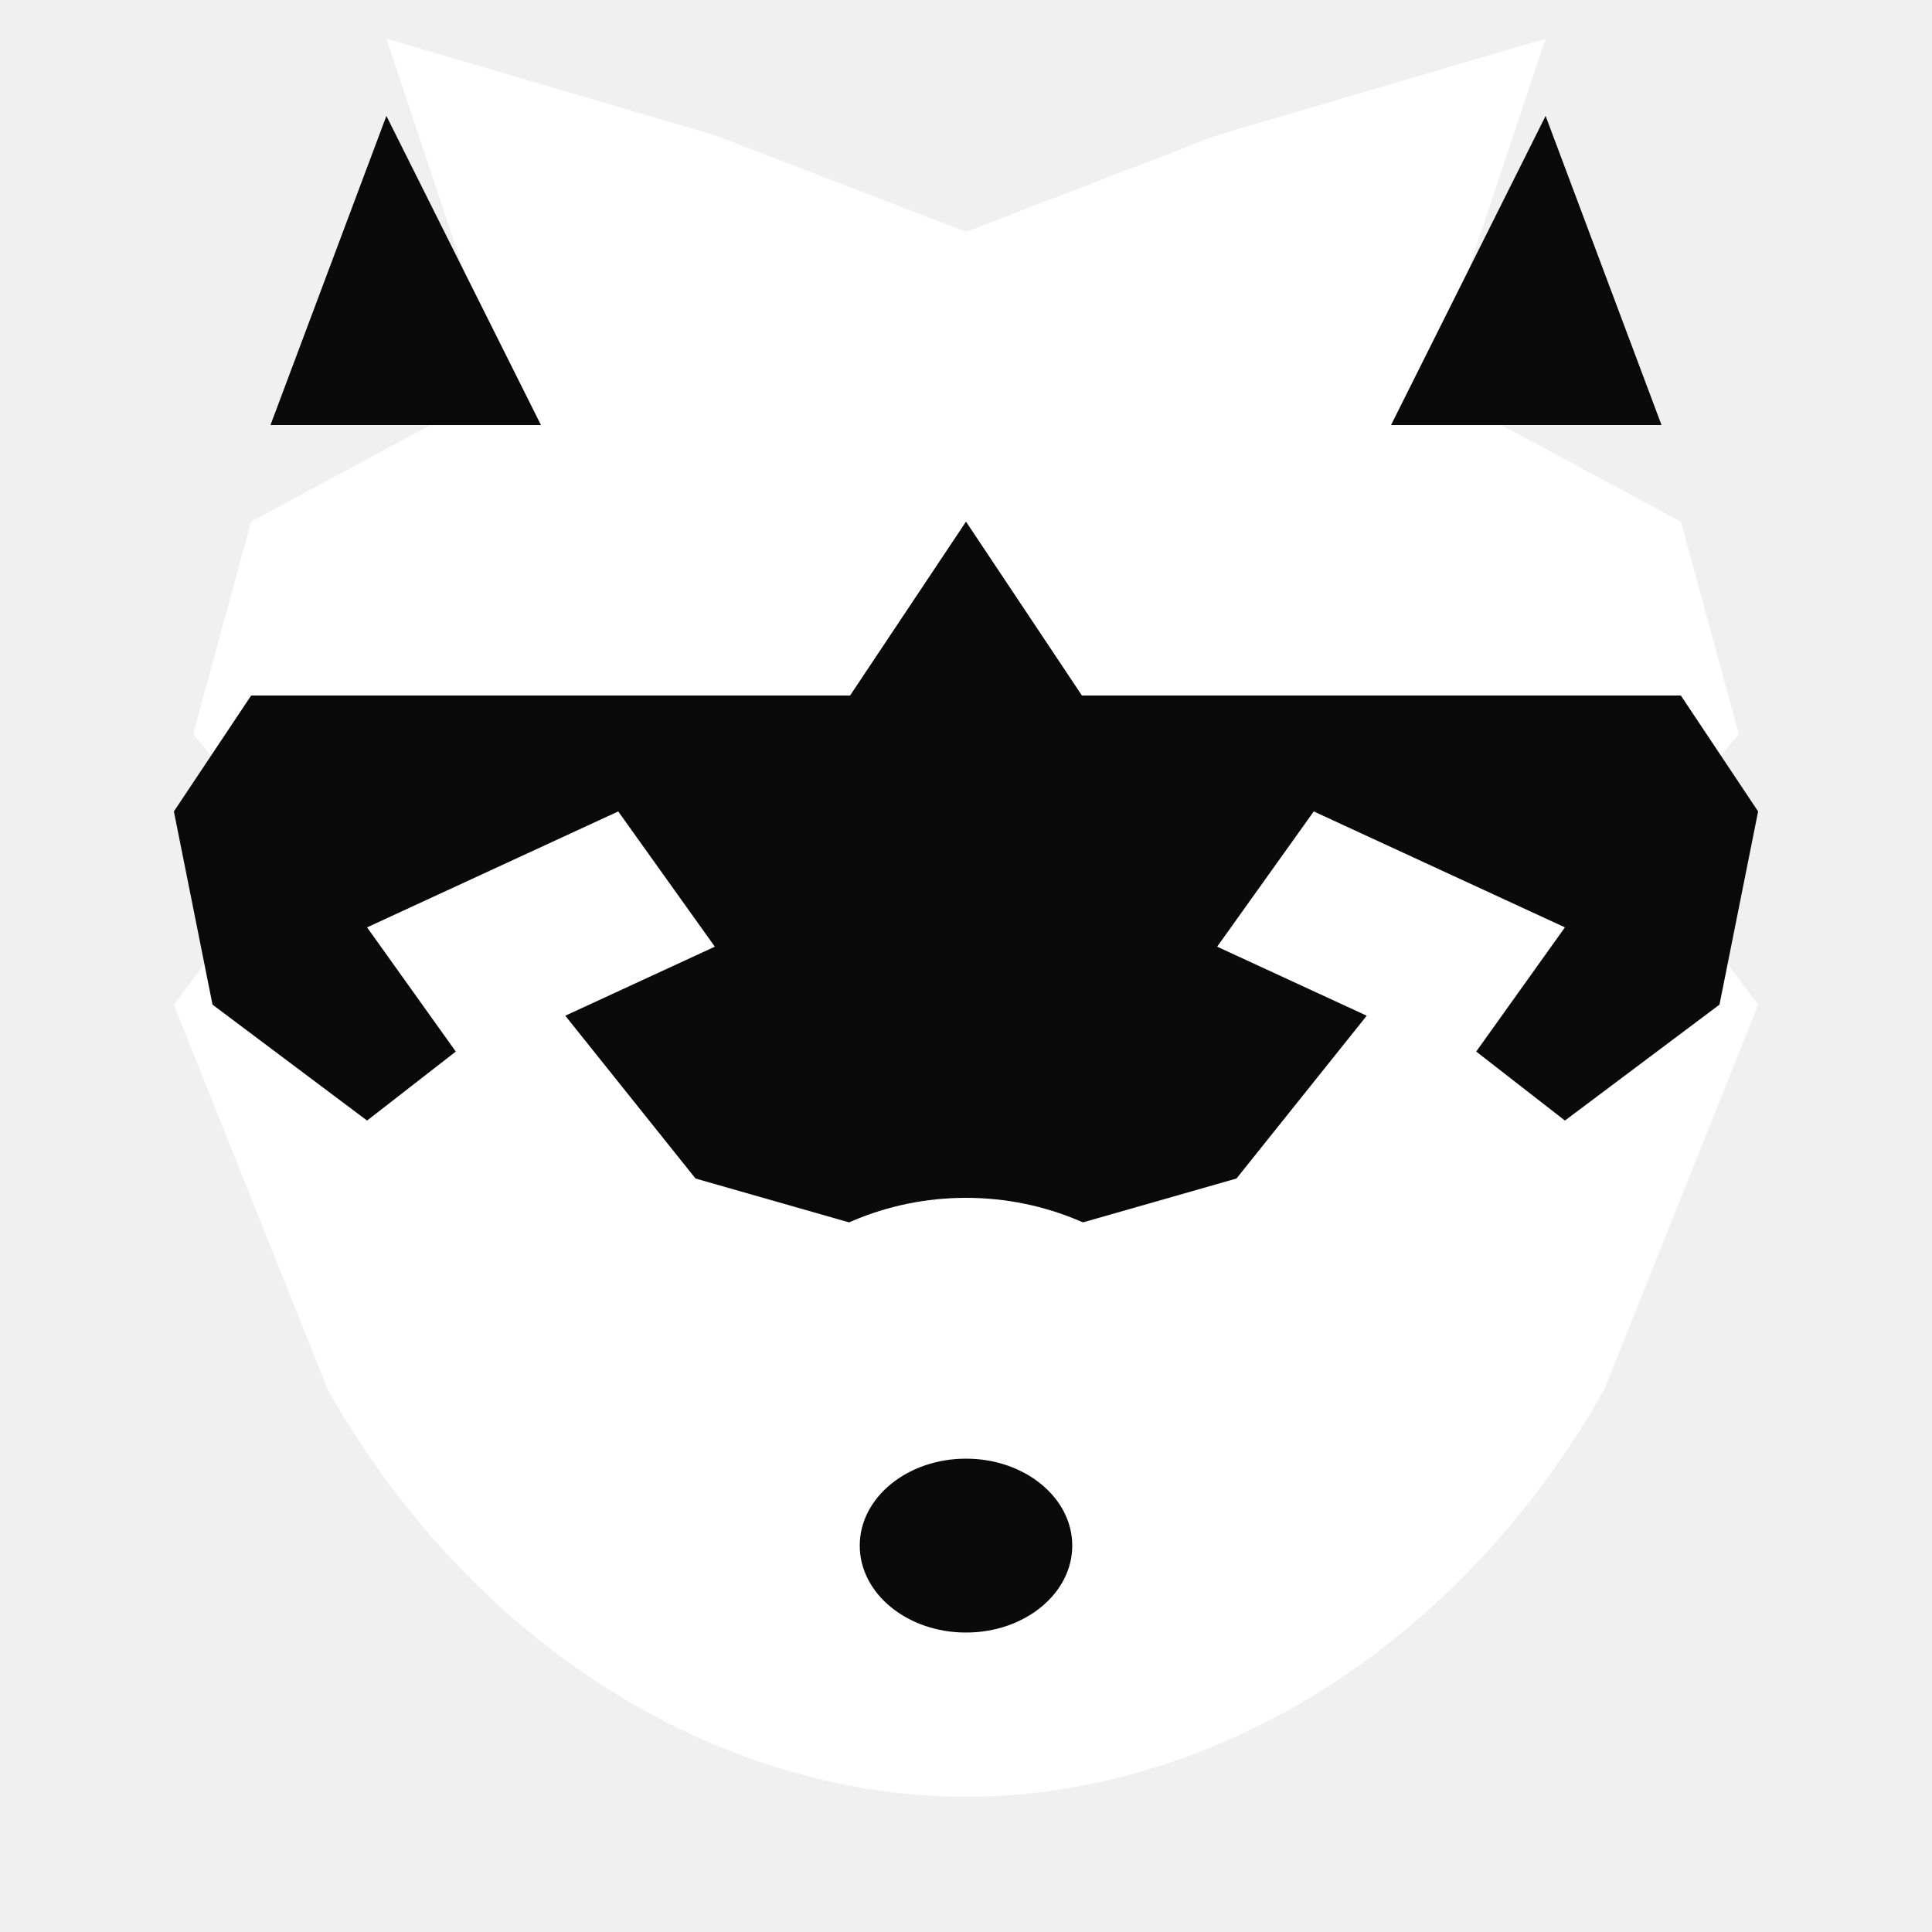
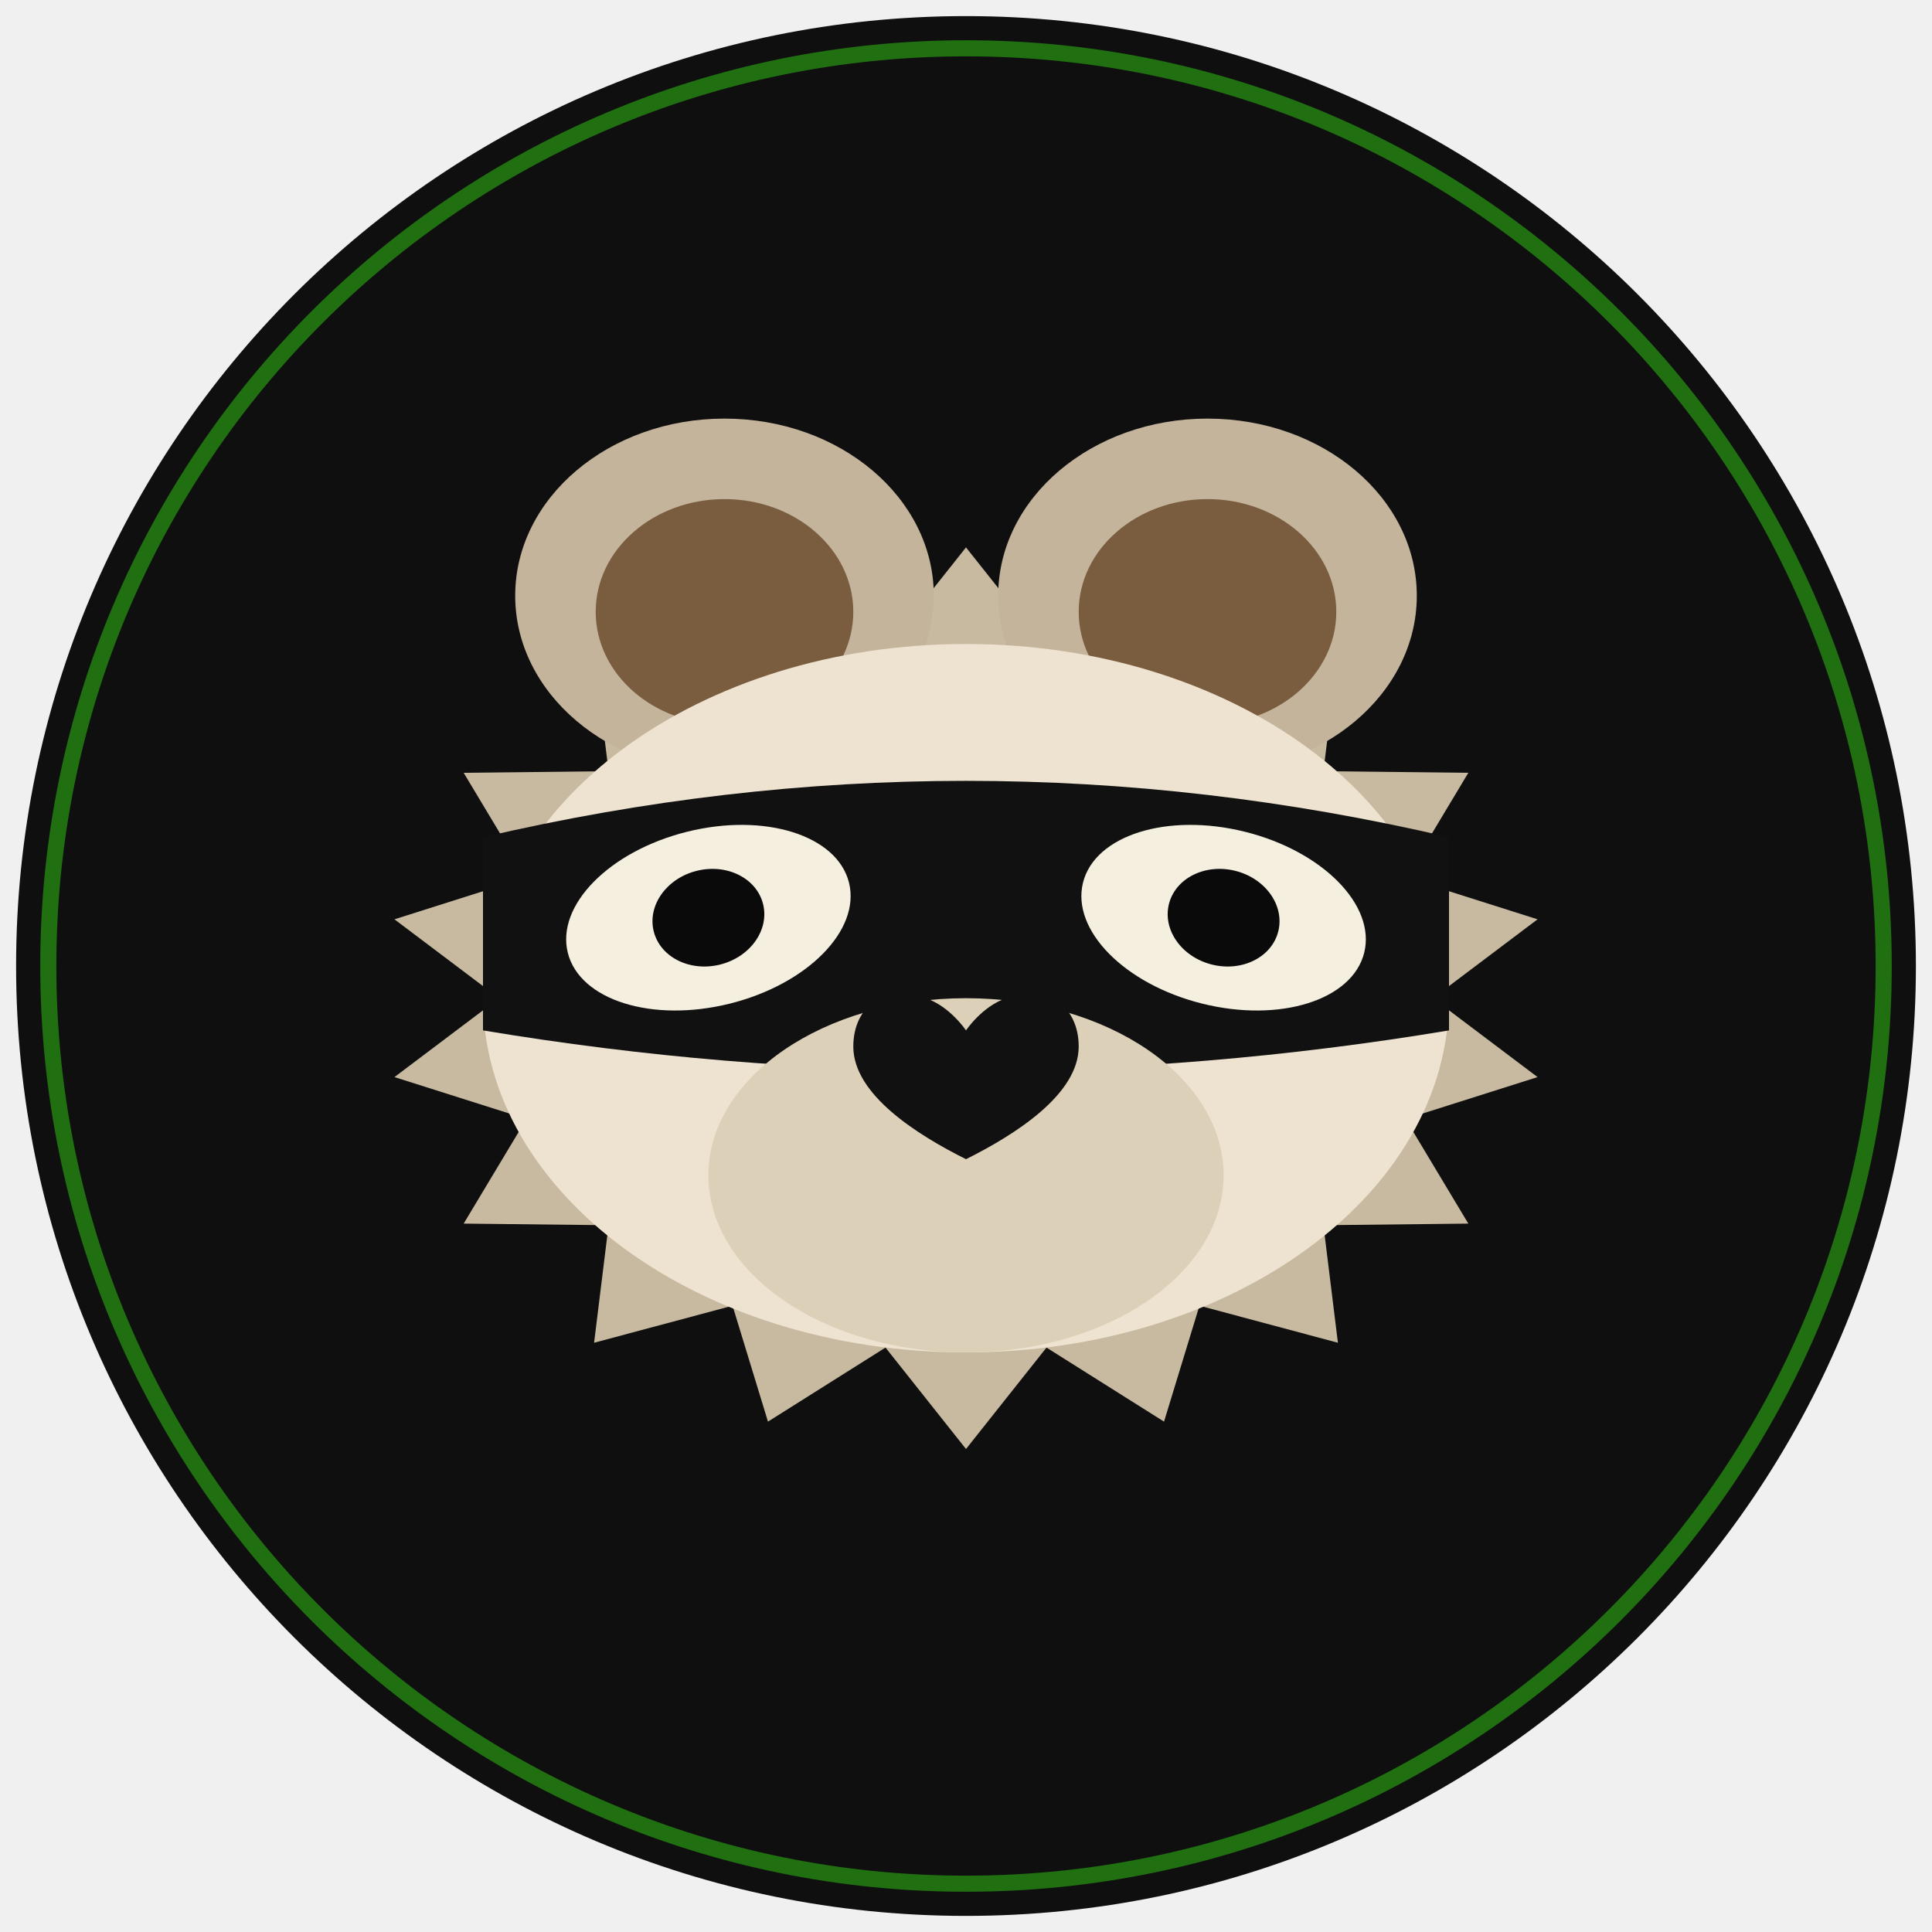
- <svg xmlns="http://www.w3.org/2000/svg" viewBox="0 0 100 100" fill="none">
-   <path fill="#FFFFFF" d="     M50,12     L37,7 L20,2 L26,20     L13,27     L10,38 L15,44 L9,52     L17,72     C25,86 38,93 50,93     C62,93 75,86 83,72     L91,52     L85,44 L90,38     L87,27     L74,20 L80,2 L63,7     Z   " />
-   <polygon fill="#0A0A0A" points="20,6 14,22 28,22" />
-   <polygon fill="#0A0A0A" points="80,6 86,22 72,22" />
-   <path fill="#0A0A0A" d="     M50,27     L44,36 L13,36     L9,42 L11,52     L19,58 L28,51 L36,61     L50,65     L64,61 L72,51 L81,58     L89,52 L91,42     L87,36 L56,36     Z   " />
-   <polygon fill="#FFFFFF" points="19,48 32,42 37,49 24,55" />
-   <polygon fill="#FFFFFF" points="81,48 68,42 63,49 76,55" />
-   <circle fill="#FFFFFF" cx="50" cy="77" r="15" />
-   <ellipse fill="#0A0A0A" cx="50" cy="80" rx="5.5" ry="4.5" />
+ <svg xmlns="http://www.w3.org/2000/svg" viewBox="0 0 120 120" fill="none">
+   <circle cx="60" cy="60" r="59" fill="#0F0F0F" />
+   <circle cx="60" cy="60" r="57" fill="none" stroke="#39FF14" stroke-width="1" opacity="0.4" />
+   <polygon points="60,34 65,40.3 72.3,35.7 74.5,42.9 83.1,40.6 82.2,47.9 91.2,48 87.3,54.5 95.5,57.1 89,62 95.5,66.9 87.3,69.5 91.2,76 82.2,76.1 83.1,83.4 74.5,81.1 72.3,88.3 65,83.7 60,90 55,83.7 47.7,88.3 45.5,81.1 36.9,83.4 37.8,76.1 28.8,76 32.7,69.5 24.5,66.9 31,62 24.5,57.1 32.7,54.5 28.8,48 37.8,47.9 36.9,40.6 45.5,42.9 47.7,35.7 55,40.3" fill="#C8BAA0" />
+   <ellipse cx="45" cy="37" rx="13" ry="11" fill="#C4B49C" />
+   <ellipse cx="45" cy="38" rx="8" ry="7" fill="#7A5C3E" />
+   <ellipse cx="75" cy="37" rx="13" ry="11" fill="#C4B49C" />
+   <ellipse cx="75" cy="38" rx="8" ry="7" fill="#7A5C3E" />
+   <ellipse cx="60" cy="62" rx="30" ry="22" fill="#EDE3D0" />
+   <path d="M30 52 Q60 45 90 52 L90 64 Q60 69 30 64 Z" fill="#111111" />
+   <ellipse cx="44" cy="57" rx="9" ry="5.5" fill="#F5EFE0" transform="rotate(-14, 44, 57)" />
+   <ellipse cx="76" cy="57" rx="9" ry="5.5" fill="#F5EFE0" transform="rotate(14, 76, 57)" />
+   <ellipse cx="44" cy="57" rx="3.5" ry="3" fill="#0A0A0A" transform="rotate(-14, 44, 57)" />
+   <ellipse cx="76" cy="57" rx="3.5" ry="3" fill="#0A0A0A" transform="rotate(14, 76, 57)" />
+   <ellipse cx="60" cy="73" rx="16" ry="11" fill="#DDD0B8" />
+   <path d="M60 72 C57 70.5 53 68 53 65 C53 62.5 55 61 57.5 62 C59 62.5 60 64 60 64 C60 64 61 62.5 62.5 62 C65 61 67 62.5 67 65 C67 68 63 70.5 60 72 Z" fill="#111111" />
</svg>
